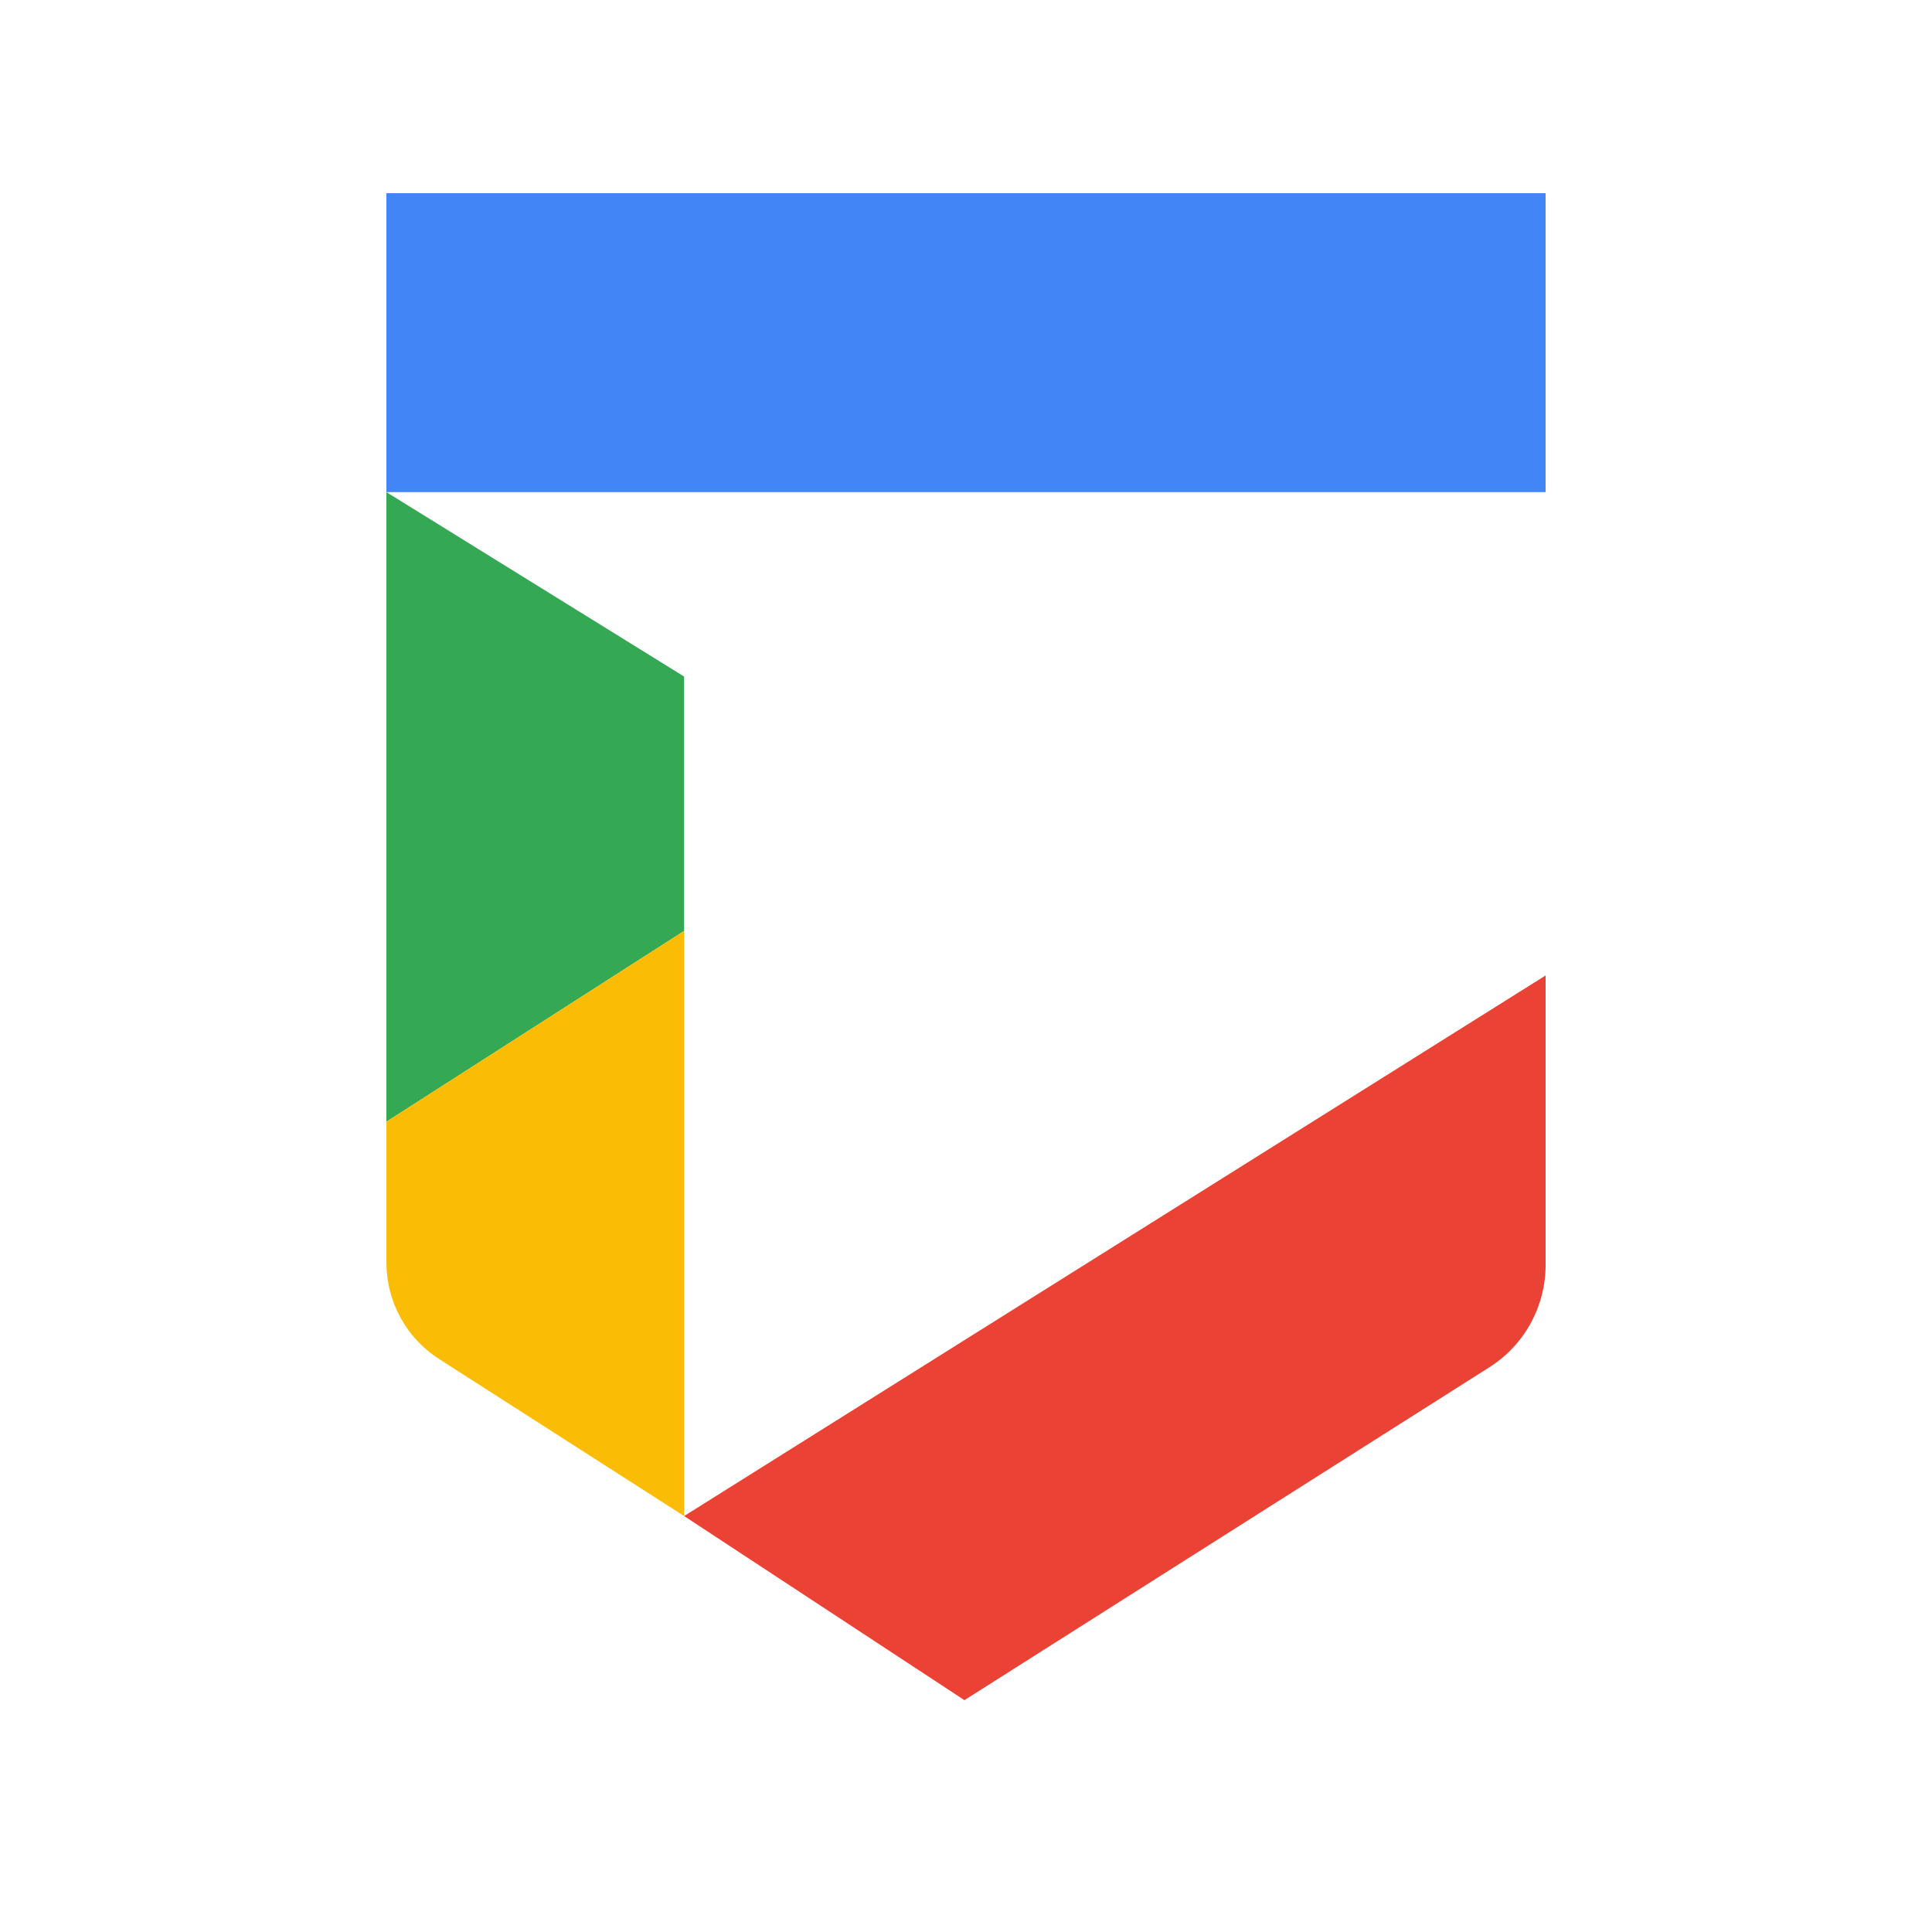
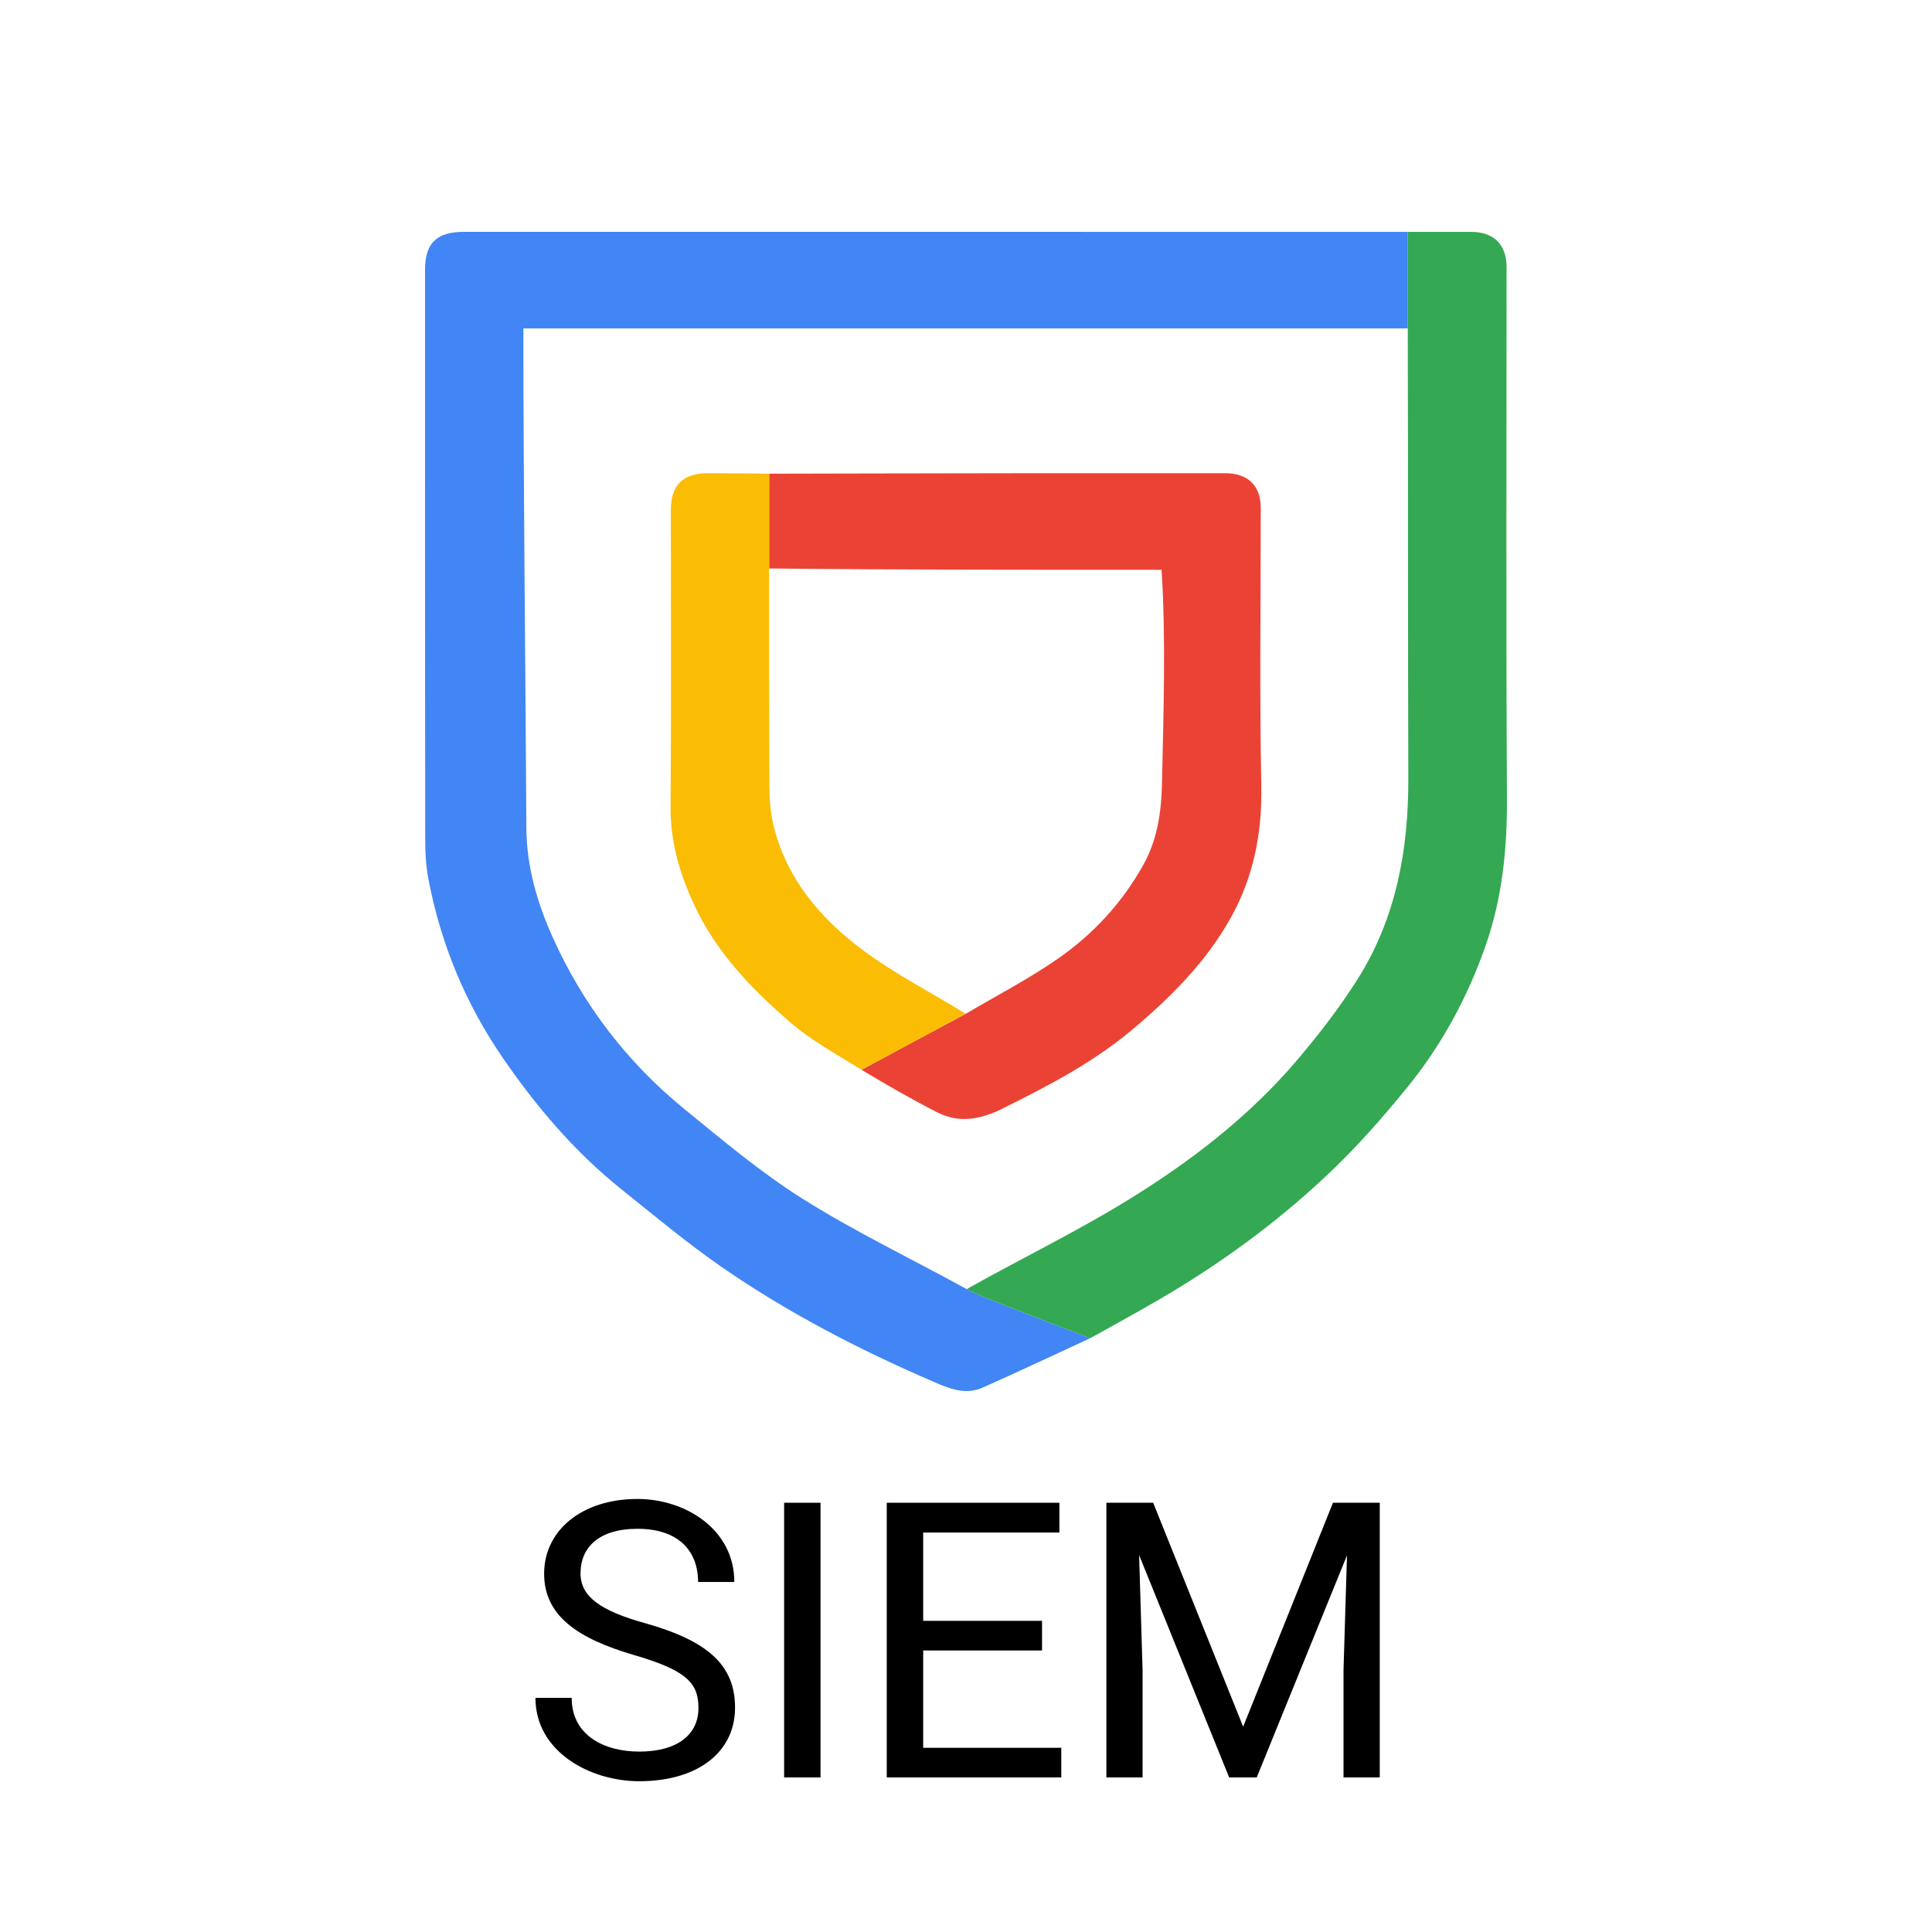
<svg xmlns="http://www.w3.org/2000/svg" width="50" height="50" viewBox="0 0 50 50" fill="none">
-   <path d="M10 5H40V12.736H10V5Z" fill="#4285F4" />
-   <path d="M17.705 17.509L17.705 24.092L10 29.03L10 12.736L17.705 17.509Z" fill="#34A853" />
-   <path d="M11.363 35.171C10.514 34.626 10 33.685 10 32.673L10 29.03L17.705 24.092L17.705 39.235L11.363 35.171Z" fill="#FBBC05" />
-   <path d="M17.705 39.235L40 25.245V32.738C40 33.811 39.452 34.809 38.549 35.382L24.959 44L17.705 39.235Z" fill="#EA4335" />
+   <path d="M28.215 34.633C27.296 35.057 26.355 35.499 25.43 35.912C24.985 36.11 24.569 35.937 24.155 35.758C22.23 34.927 20.375 33.968 18.657 32.776C17.764 32.156 16.928 31.456 16.079 30.776C14.871 29.808 13.883 28.645 13.014 27.38C12.048 25.975 11.412 24.435 11.091 22.772C11.023 22.42 11.004 22.055 11.004 21.696C10.998 16.792 11 11.888 11 6.984C11 6.291 11.299 6 12.01 6C20.131 6.001 36.433 6.001 36.433 6.001V8.499C28.797 8.499 21.16 8.499 13.545 8.499C13.545 12.808 13.6 17.118 13.622 21.427C13.628 22.433 13.905 23.376 14.314 24.28C15.095 26.008 16.228 27.491 17.708 28.699C18.71 29.517 19.708 30.359 20.803 31.044C22.151 31.889 23.597 32.582 25.017 33.362L25.427 33.556C26.348 33.919 28.215 34.633 28.215 34.633Z" fill="#4285F4" />
+   <path d="M28.215 34.633C28.215 34.633 26.348 33.919 25.427 33.556L25.017 33.362C26.376 32.599 27.786 31.913 29.093 31.117C30.757 30.102 32.307 28.922 33.572 27.431C34.135 26.767 34.674 26.072 35.136 25.338C36.138 23.749 36.454 21.977 36.447 20.131C36.434 16.254 36.444 12.377 36.433 8.499V6.001L38.074 6.001C38.658 6 38.99 6.332 38.99 6.913C38.99 11.49 38.974 16.066 39 20.642C39.007 21.949 38.884 23.219 38.453 24.458C37.984 25.805 37.311 27.049 36.408 28.156C35.763 28.948 35.08 29.722 34.334 30.422C33.008 31.668 31.538 32.74 29.954 33.657C29.387 33.985 28.812 34.302 28.215 34.633Z" fill="#34A853" />
+   <path d="M19.906 12.259C22.051 12.255 24.196 12.249 26.341 12.247C28.128 12.245 29.916 12.246 31.703 12.246C32.299 12.247 32.628 12.568 32.628 13.151C32.629 15.543 32.595 17.936 32.642 20.328C32.667 21.555 32.446 22.692 31.845 23.765C31.203 24.908 30.294 25.816 29.293 26.655C28.276 27.508 27.11 28.112 25.928 28.698C25.379 28.97 24.824 29.078 24.253 28.786C23.599 28.452 22.941 28.076 22.297 27.686C22.297 27.686 24.099 26.712 25.018 26.223C25.829 25.746 26.644 25.323 27.389 24.803C28.299 24.167 29.041 23.365 29.587 22.386C29.966 21.707 30.058 20.979 30.073 20.247C30.11 18.424 30.177 16.566 30.061 14.746C26.662 14.746 23.282 14.748 19.906 14.712L19.906 12.259Z" fill="#EA4335" />
+   <path d="M24.991 26.235C24.099 26.712 22.297 27.686 22.297 27.686C21.662 27.291 20.996 26.93 20.439 26.448C19.445 25.588 18.535 24.641 17.971 23.431C17.594 22.622 17.348 21.793 17.355 20.886C17.375 18.323 17.361 15.76 17.362 13.197C17.362 12.555 17.673 12.247 18.322 12.246C18.826 12.246 19.906 12.259 19.906 12.259C19.906 12.259 19.897 17.633 19.911 20.32C19.913 20.664 19.935 21.018 20.016 21.352C20.343 22.715 21.208 23.747 22.301 24.566C23.141 25.196 24.091 25.684 24.991 26.235Z" fill="#FBBC04" />
+   <path d="M16.499 38.793C17.735 38.793 19.004 39.577 19.004 40.941H18.066C18.066 40.133 17.555 39.565 16.499 39.565C15.496 39.565 15.024 40.049 15.024 40.717C15.024 41.318 15.535 41.685 16.689 42.006C18.302 42.461 19.023 43.081 19.023 44.193C19.023 45.349 18.055 46.098 16.543 46.098C15.272 46.098 13.857 45.337 13.857 43.94H14.795C14.795 44.915 15.642 45.331 16.543 45.331C17.532 45.331 18.076 44.892 18.076 44.203C18.076 43.54 17.747 43.222 16.387 42.826C14.976 42.408 14.082 41.832 14.082 40.727C14.082 39.611 15.053 38.793 16.499 38.793Z" fill="black" />
+   <path d="M21.235 46H20.293V38.891H21.235V46Z" fill="black" />
+   <path d="M27.417 39.662H23.892V41.947H26.968V42.714H23.892V45.233H27.466V46H22.949V38.891H27.417V39.662Z" fill="black" />
+   <path d="M32.173 44.687L34.497 38.891H35.708V46H34.77V43.227L34.86 40.253L32.524 46H31.811L29.48 40.245L29.57 43.227V46H28.633V38.891H29.844L32.173 44.687Z" fill="black" />
</svg>
